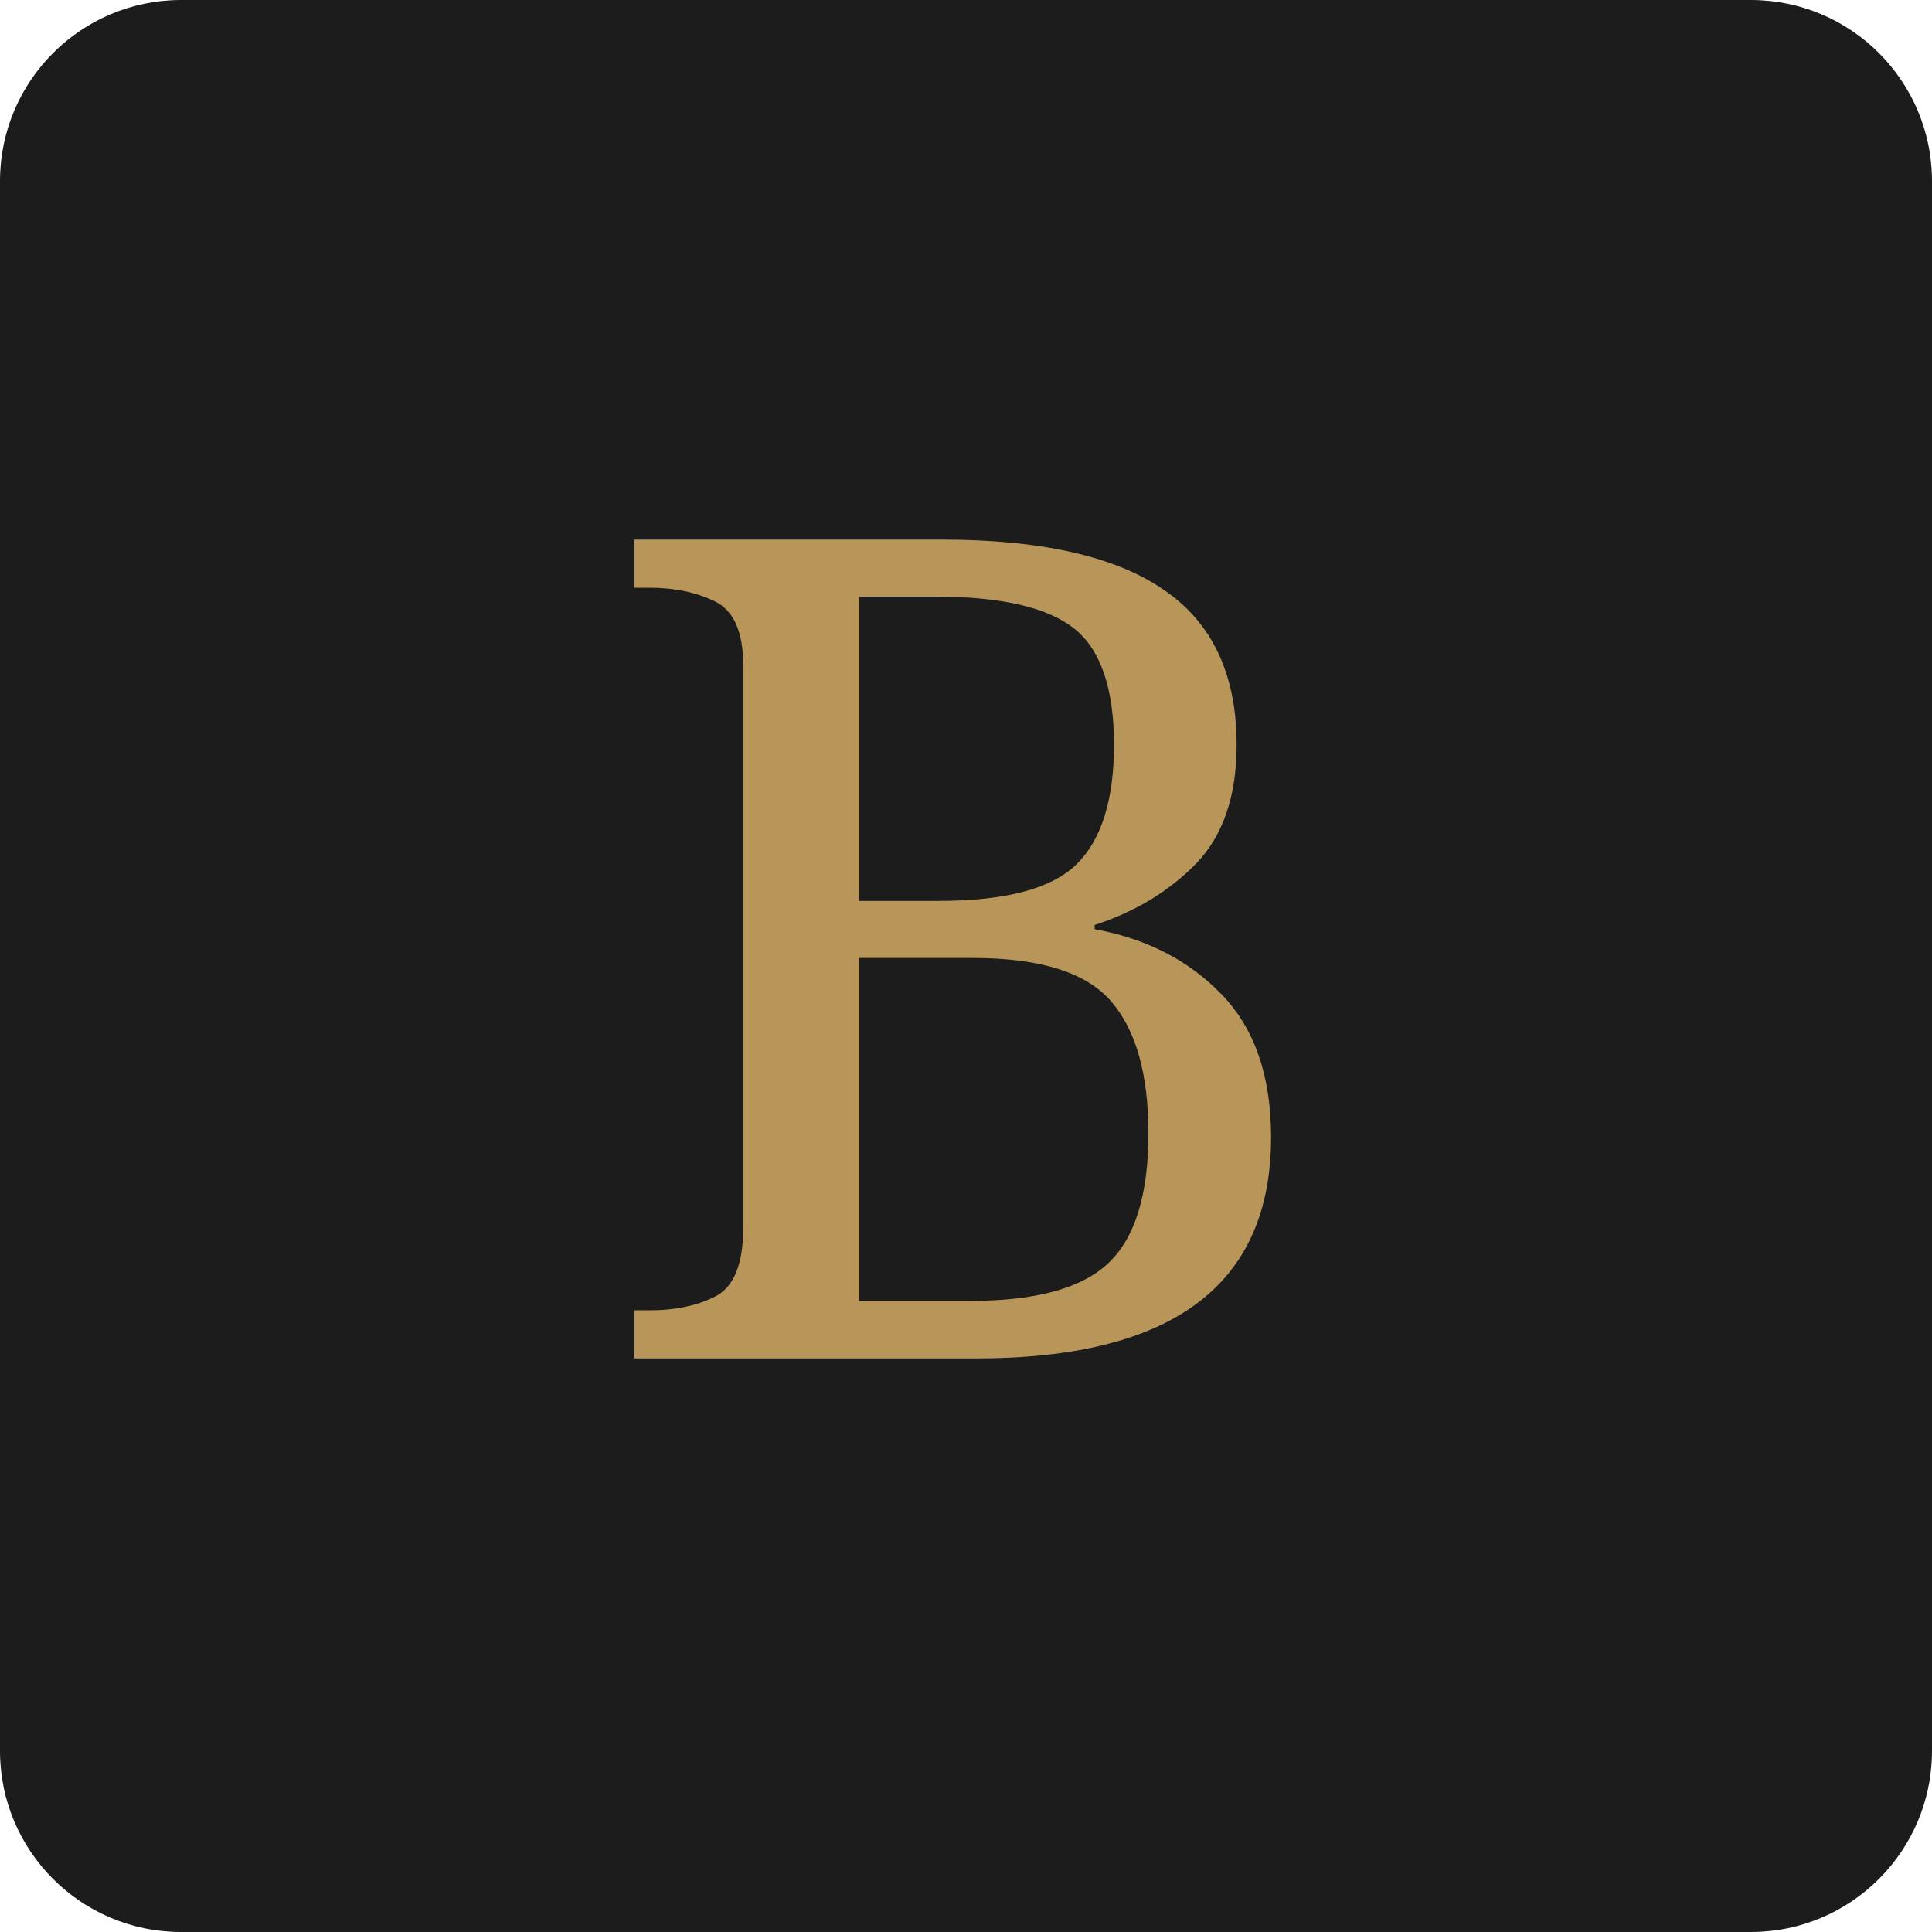
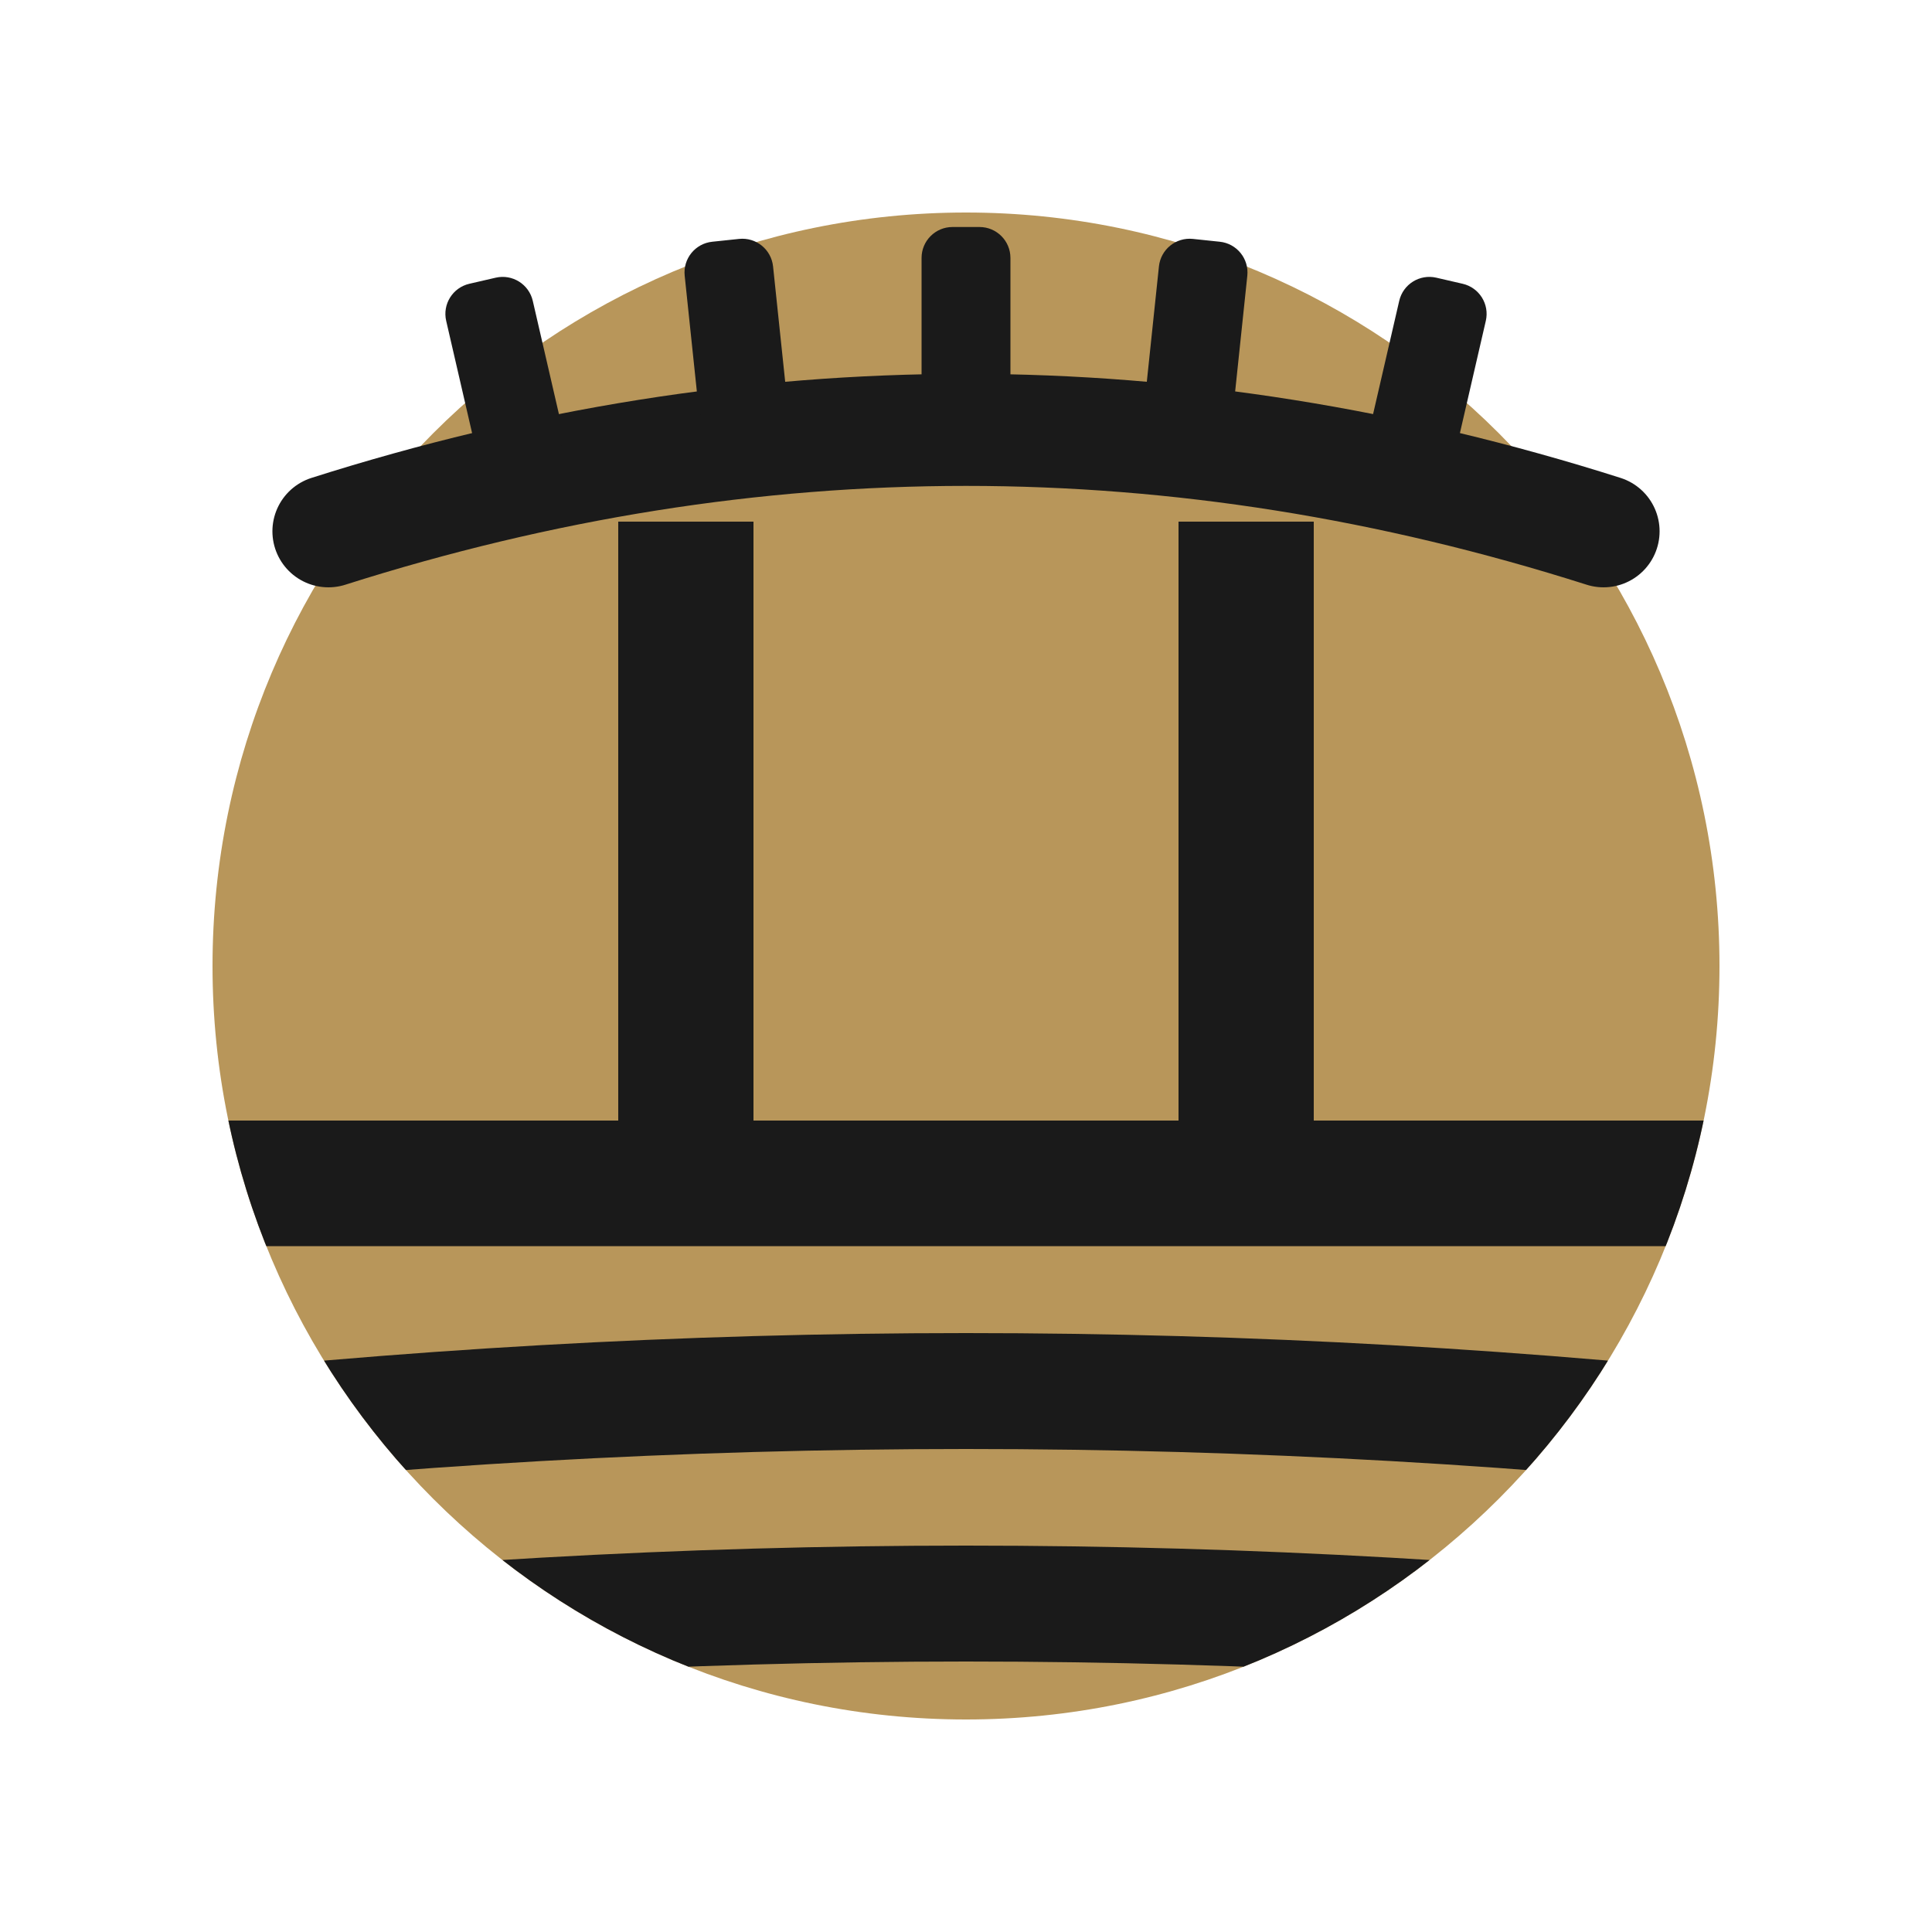
- <svg xmlns="http://www.w3.org/2000/svg" viewBox="0 0 64 64">
-   <rect width="64" height="64" rx="6" fill="#1c1c1c" />
-   <text x="32" y="45" font-family="Georgia, serif" font-size="38" fill="#b8965a" text-anchor="middle" font-weight="300">B</text>
+ <svg xmlns="http://www.w3.org/2000/svg" viewBox="0 0 100 100">
+   <defs>
+     <clipPath id="g1">
+       <circle cx="50" cy="50" r="39" />
+     </clipPath>
+   </defs>
+   <circle cx="50" cy="50" r="39" fill="#B8965A" />
+   <g clip-path="url(#g1)">
+     <rect x="8" y="58" width="84" height="6.5" fill="#1A1A1A" />
+     <path d="M6 71.5 Q50 66.5 94 71.5 L94 77.5 Q50 72.5 6 77.5 Z" fill="#1A1A1A" />
+     <path d="M6 82.5 Q50 77.5 94 82.5 L94 88.5 Q50 83.5 6 88.5 Z" fill="#1A1A1A" />
+     <path d="M6 93.5 Q50 88.5 94 93.5 L94 108 L6 108 Z" fill="#1A1A1A" />
+   </g>
+   <path d="M17 27.5 Q50 17 83 27.5" stroke="#1A1A1A" stroke-width="5.8" fill="none" stroke-linecap="round" />
+   <g transform="translate(27,23.3) rotate(-13)">
+     <rect x="-2.3" y="-9" width="4.6" height="10" rx="1.6" fill="#1A1A1A" />
+   </g>
+   <g transform="translate(38.5,21.39) rotate(-6)">
+     <rect x="-2.3" y="-9" width="4.6" height="10" rx="1.6" fill="#1A1A1A" />
+   </g>
+   <g transform="translate(50,20.75)">
+     <rect x="-2.3" y="-9" width="4.6" height="10" rx="1.6" fill="#1A1A1A" />
+   </g>
+   <g transform="translate(61.5,21.39) rotate(6)">
+     <rect x="-2.3" y="-9" width="4.6" height="10" rx="1.6" fill="#1A1A1A" />
+   </g>
+   <g transform="translate(73,23.3) rotate(13)">
+     <rect x="-2.3" y="-9" width="4.6" height="10" rx="1.6" fill="#1A1A1A" />
+   </g>
+   <rect x="32" y="27" width="7" height="33" fill="#1A1A1A" />
+   <rect x="61" y="27" width="7" height="33" fill="#1A1A1A" />
</svg>
